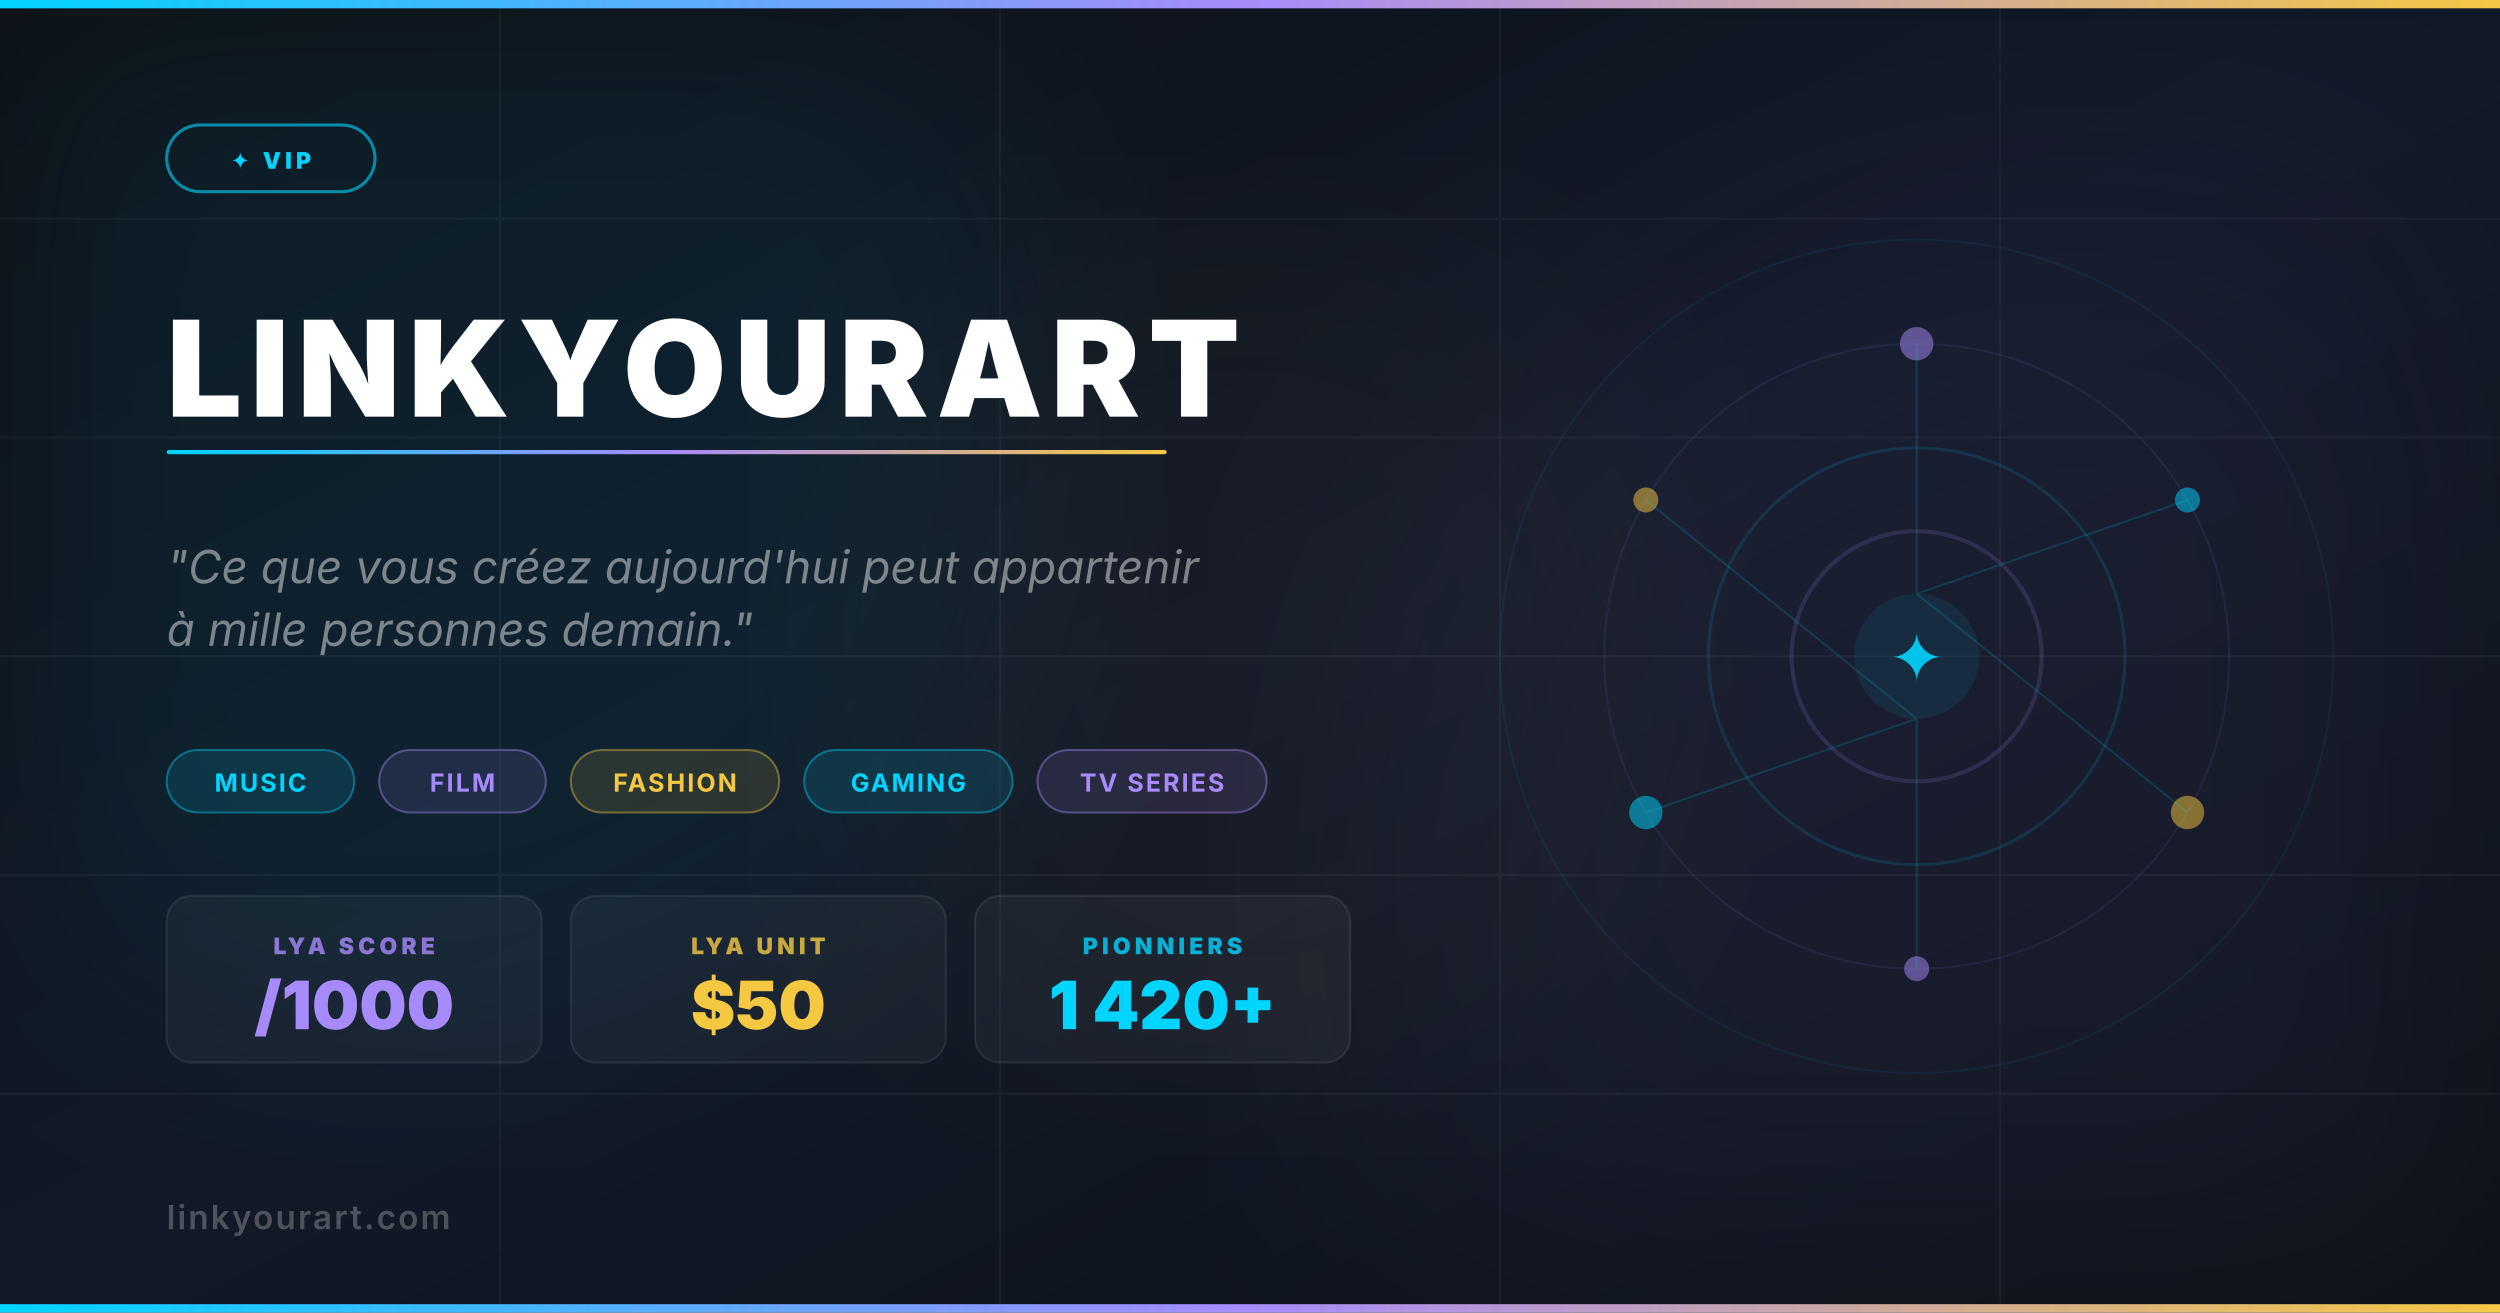
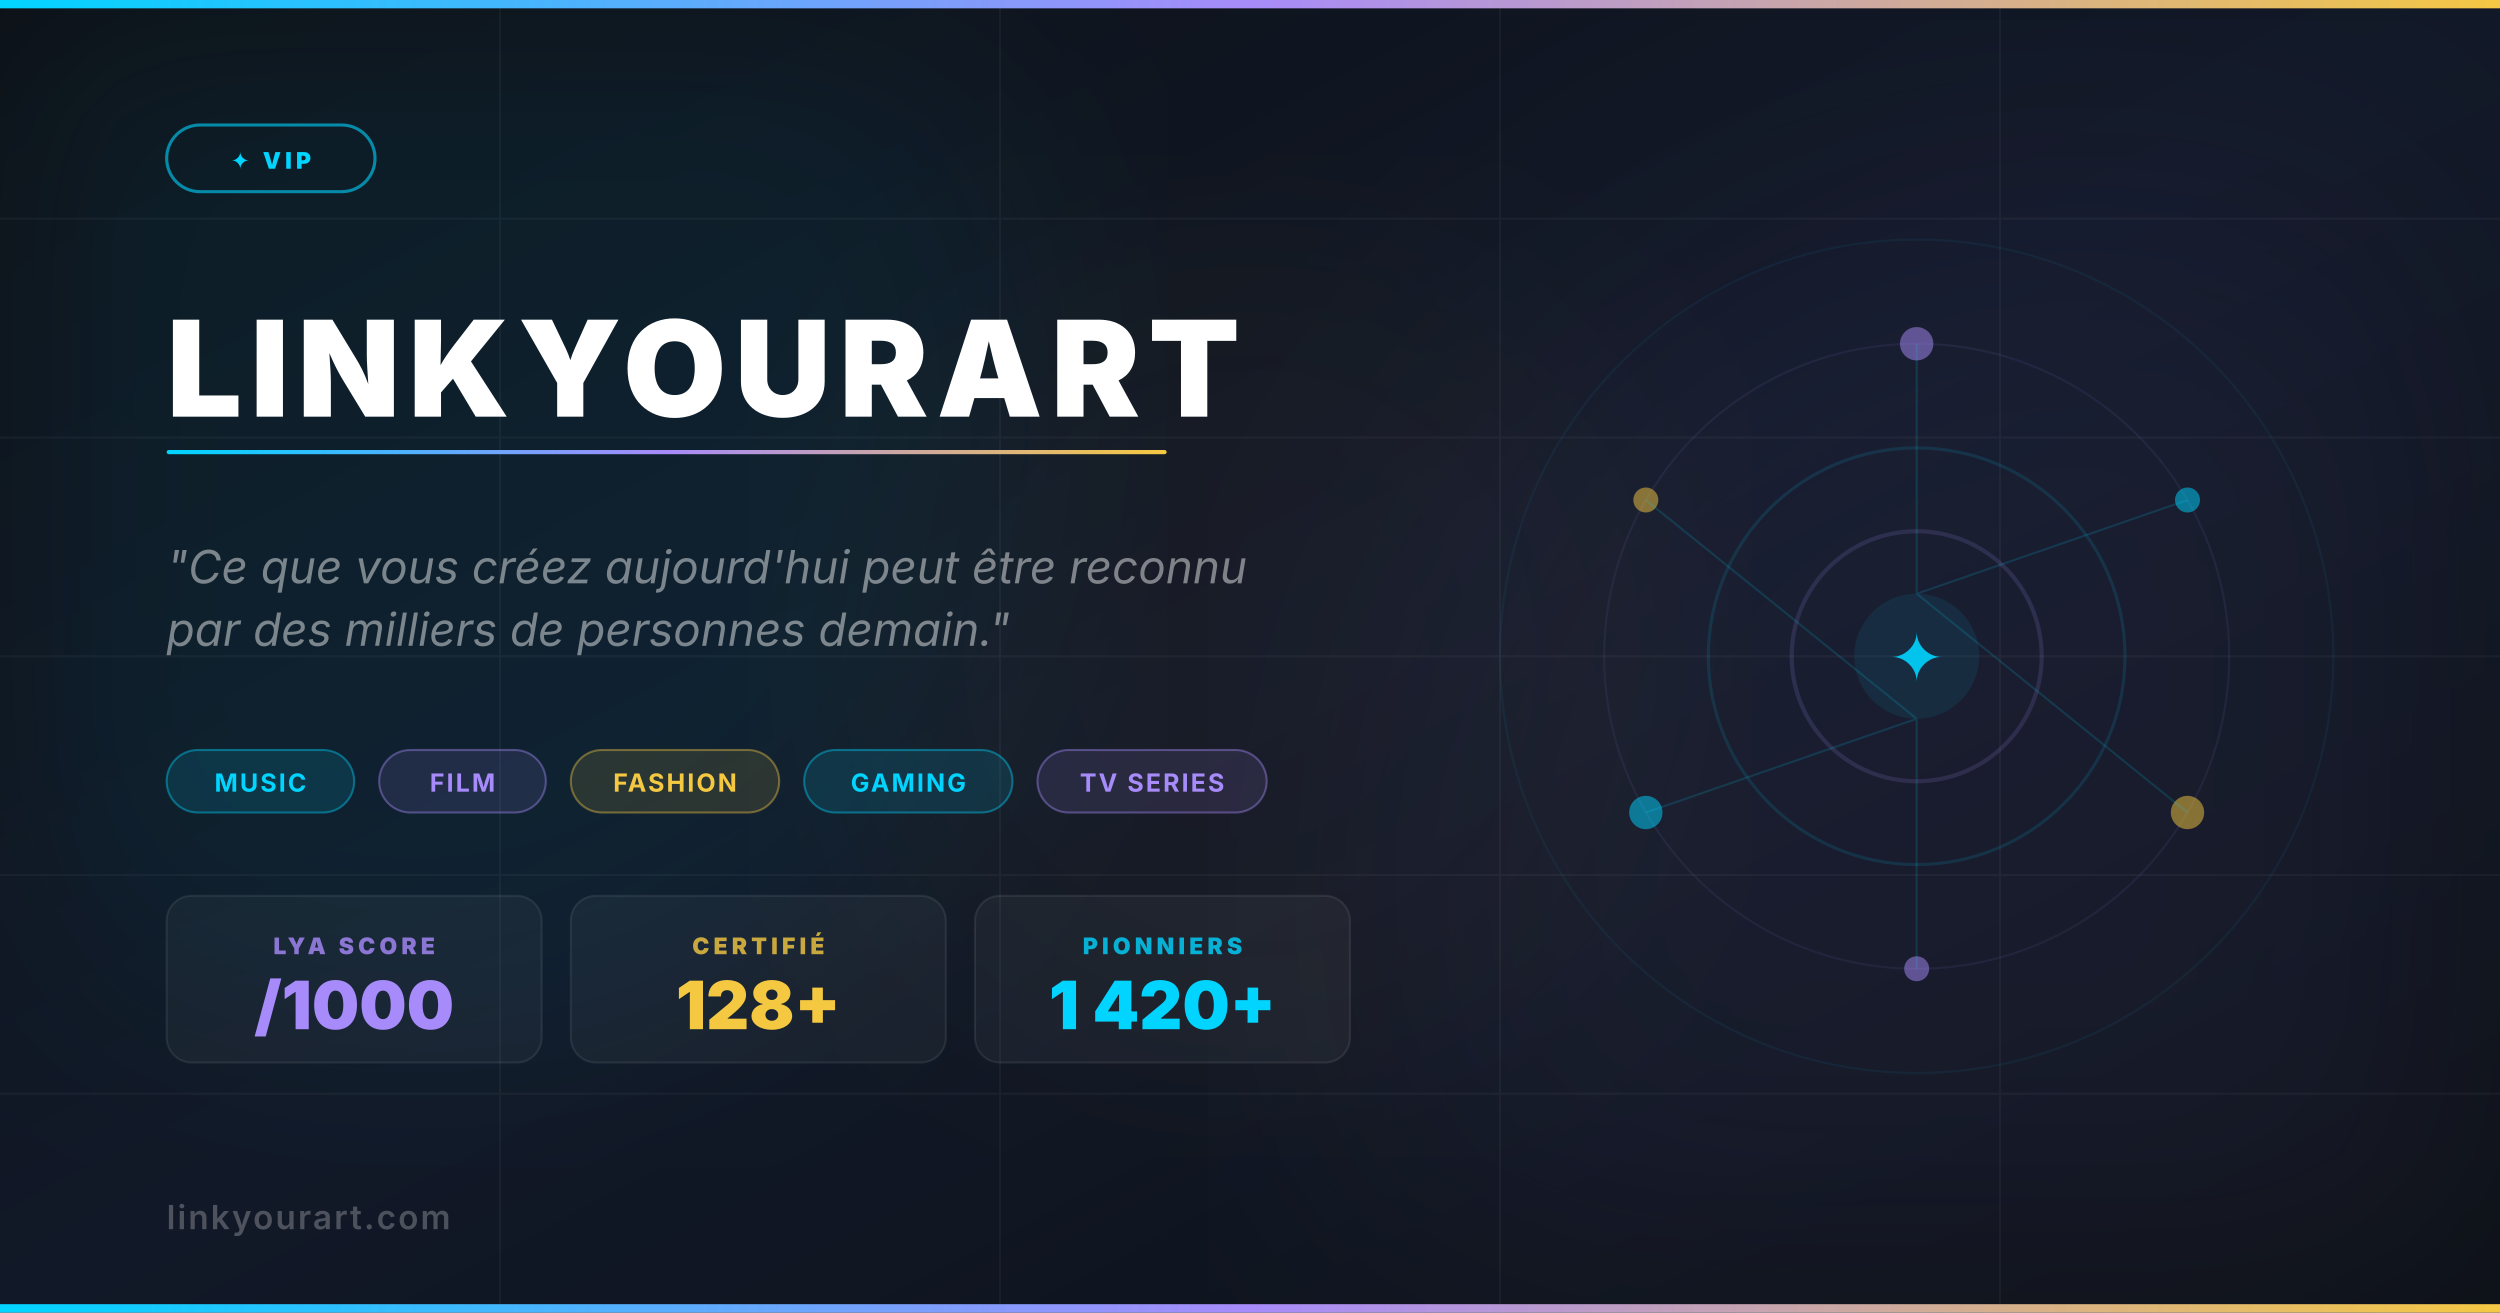
<svg xmlns="http://www.w3.org/2000/svg" width="1200" height="630" viewBox="0 0 1200 630">
  <defs>
    <linearGradient id="bg" x1="0%" y1="0%" x2="100%" y2="100%">
      <stop offset="0%" style="stop-color:#0d1117" />
      <stop offset="50%" style="stop-color:#111827" />
      <stop offset="100%" style="stop-color:#0d1117" />
    </linearGradient>
    <linearGradient id="cyan-violet" x1="0%" y1="0%" x2="100%" y2="0%">
      <stop offset="0%" style="stop-color:#00d4ff" />
      <stop offset="50%" style="stop-color:#a78bfa" />
      <stop offset="100%" style="stop-color:#f5c842" />
    </linearGradient>
    <linearGradient id="glow1" x1="0%" y1="0%" x2="100%" y2="100%">
      <stop offset="0%" style="stop-color:#00d4ff;stop-opacity:0.15" />
      <stop offset="100%" style="stop-color:#00d4ff;stop-opacity:0" />
    </linearGradient>
    <linearGradient id="glow2" x1="0%" y1="0%" x2="100%" y2="100%">
      <stop offset="0%" style="stop-color:#a78bfa;stop-opacity:0.12" />
      <stop offset="100%" style="stop-color:#a78bfa;stop-opacity:0" />
    </linearGradient>
    <filter id="blur1">
      <feGaussianBlur stdDeviation="60" />
    </filter>
    <filter id="blur2">
      <feGaussianBlur stdDeviation="80" />
    </filter>
  </defs>
  <rect width="1200" height="630" fill="url(#bg)" />
  <circle cx="200" cy="200" r="300" fill="#00d4ff" opacity="0.06" filter="url(#blur1)" />
  <circle cx="1000" cy="430" r="350" fill="#a78bfa" opacity="0.06" filter="url(#blur2)" />
  <circle cx="600" cy="315" r="200" fill="#f5c842" opacity="0.03" filter="url(#blur1)" />
  <g opacity="0.04" stroke="#ffffff" stroke-width="1">
    <line x1="0" y1="105" x2="1200" y2="105" />
    <line x1="0" y1="210" x2="1200" y2="210" />
    <line x1="0" y1="315" x2="1200" y2="315" />
    <line x1="0" y1="420" x2="1200" y2="420" />
    <line x1="0" y1="525" x2="1200" y2="525" />
    <line x1="240" y1="0" x2="240" y2="630" />
    <line x1="480" y1="0" x2="480" y2="630" />
    <line x1="720" y1="0" x2="720" y2="630" />
    <line x1="960" y1="0" x2="960" y2="630" />
  </g>
  <rect x="0" y="0" width="1200" height="4" fill="url(#cyan-violet)" />
  <rect x="80" y="60" width="100" height="32" rx="16" fill="none" stroke="#00d4ff" stroke-width="1.5" opacity="0.6" />
  <text x="130" y="81" font-family="system-ui,-apple-system,sans-serif" font-size="11" font-weight="900" fill="#00d4ff" text-anchor="middle" letter-spacing="2">✦ VIP</text>
  <text x="80" y="200" font-family="system-ui,-apple-system,sans-serif" font-size="64" font-weight="900" fill="#ffffff" letter-spacing="4">LINKYOURART</text>
  <rect x="80" y="216" width="480" height="2" fill="url(#cyan-violet)" rx="1" />
-   <text x="80" y="280" font-family="system-ui,-apple-system,sans-serif" font-size="22" font-weight="400" fill="#ffffff" opacity="0.45" font-style="italic">"Ce que vous créez aujourd'hui peut appartenir</text>
-   <text x="80" y="310" font-family="system-ui,-apple-system,sans-serif" font-size="22" font-weight="400" fill="#ffffff" opacity="0.45" font-style="italic">à mille personnes demain."</text>
+   <text x="80" y="280" font-family="system-ui,-apple-system,sans-serif" font-size="22" font-weight="400" fill="#ffffff" opacity="0.45" font-style="italic">"Ce que vous créez aujourd'hui peut être reconnu</text>
+   <text x="80" y="310" font-family="system-ui,-apple-system,sans-serif" font-size="22" font-weight="400" fill="#ffffff" opacity="0.45" font-style="italic">par des milliers de personnes demain."</text>
  <g font-family="system-ui,-apple-system,sans-serif" font-size="12" font-weight="700">
    <rect x="80" y="360" width="90" height="30" rx="15" fill="#00d4ff" opacity="0.12" />
    <rect x="80" y="360" width="90" height="30" rx="15" fill="none" stroke="#00d4ff" stroke-width="1" opacity="0.4" />
    <text x="125" y="380" fill="#00d4ff" text-anchor="middle" letter-spacing="1">MUSIC</text>
    <rect x="182" y="360" width="80" height="30" rx="15" fill="#a78bfa" opacity="0.12" />
    <rect x="182" y="360" width="80" height="30" rx="15" fill="none" stroke="#a78bfa" stroke-width="1" opacity="0.4" />
    <text x="222" y="380" fill="#a78bfa" text-anchor="middle" letter-spacing="1">FILM</text>
    <rect x="274" y="360" width="100" height="30" rx="15" fill="#f5c842" opacity="0.12" />
    <rect x="274" y="360" width="100" height="30" rx="15" fill="none" stroke="#f5c842" stroke-width="1" opacity="0.4" />
    <text x="324" y="380" fill="#f5c842" text-anchor="middle" letter-spacing="1">FASHION</text>
    <rect x="386" y="360" width="100" height="30" rx="15" fill="#00d4ff" opacity="0.12" />
    <rect x="386" y="360" width="100" height="30" rx="15" fill="none" stroke="#00d4ff" stroke-width="1" opacity="0.4" />
    <text x="436" y="380" fill="#00d4ff" text-anchor="middle" letter-spacing="1">GAMING</text>
    <rect x="498" y="360" width="110" height="30" rx="15" fill="#a78bfa" opacity="0.12" />
    <rect x="498" y="360" width="110" height="30" rx="15" fill="none" stroke="#a78bfa" stroke-width="1" opacity="0.4" />
    <text x="553" y="380" fill="#a78bfa" text-anchor="middle" letter-spacing="1">TV SERIES</text>
  </g>
  <g>
    <rect x="80" y="430" width="180" height="80" rx="12" fill="#ffffff" opacity="0.04" />
    <rect x="80" y="430" width="180" height="80" rx="12" fill="none" stroke="#ffffff" stroke-width="1" opacity="0.08" />
    <text x="170" y="458" font-family="system-ui,-apple-system,sans-serif" font-size="11" font-weight="900" fill="#a78bfa" text-anchor="middle" letter-spacing="2" opacity="0.8">LYA SCORE</text>
    <text x="170" y="494" font-family="system-ui,-apple-system,sans-serif" font-size="32" font-weight="900" fill="#a78bfa" text-anchor="middle">/1000</text>
    <rect x="274" y="430" width="180" height="80" rx="12" fill="#ffffff" opacity="0.04" />
    <rect x="274" y="430" width="180" height="80" rx="12" fill="none" stroke="#ffffff" stroke-width="1" opacity="0.08" />
-     <text x="364" y="458" font-family="system-ui,-apple-system,sans-serif" font-size="11" font-weight="900" fill="#f5c842" text-anchor="middle" letter-spacing="2" opacity="0.8">LYA UNIT</text>
-     <text x="364" y="494" font-family="system-ui,-apple-system,sans-serif" font-size="32" font-weight="900" fill="#f5c842" text-anchor="middle">$50</text>
+     <text x="364" y="458" font-family="system-ui,-apple-system,sans-serif" font-size="11" font-weight="900" fill="#f5c842" text-anchor="middle" letter-spacing="2" opacity="0.8">CERTIFIÉ</text>
+     <text x="364" y="494" font-family="system-ui,-apple-system,sans-serif" font-size="32" font-weight="900" fill="#f5c842" text-anchor="middle">128+</text>
    <rect x="468" y="430" width="180" height="80" rx="12" fill="#ffffff" opacity="0.04" />
    <rect x="468" y="430" width="180" height="80" rx="12" fill="none" stroke="#ffffff" stroke-width="1" opacity="0.08" />
    <text x="558" y="458" font-family="system-ui,-apple-system,sans-serif" font-size="11" font-weight="900" fill="#00d4ff" text-anchor="middle" letter-spacing="2" opacity="0.8">PIONNIERS</text>
    <text x="558" y="494" font-family="system-ui,-apple-system,sans-serif" font-size="32" font-weight="900" fill="#00d4ff" text-anchor="middle">1 420+</text>
  </g>
  <g transform="translate(920, 315)">
    <circle cx="0" cy="0" r="200" fill="none" stroke="#00d4ff" stroke-width="1" opacity="0.06" />
    <circle cx="0" cy="0" r="150" fill="none" stroke="#a78bfa" stroke-width="1" opacity="0.08" />
    <circle cx="0" cy="0" r="100" fill="none" stroke="#00d4ff" stroke-width="1.5" opacity="0.12" />
    <circle cx="0" cy="0" r="60" fill="none" stroke="#a78bfa" stroke-width="2" opacity="0.15" />
    <circle cx="0" cy="0" r="30" fill="#00d4ff" opacity="0.08" />
    <text x="0" y="12" font-family="system-ui,-apple-system,sans-serif" font-size="32" font-weight="900" fill="#00d4ff" text-anchor="middle" opacity="0.9">✦</text>
    <g opacity="0.5">
      <circle cx="0" cy="-150" r="8" fill="#a78bfa" />
      <circle cx="130" cy="-75" r="6" fill="#00d4ff" />
      <circle cx="130" cy="75" r="8" fill="#f5c842" />
      <circle cx="0" cy="150" r="6" fill="#a78bfa" />
      <circle cx="-130" cy="75" r="8" fill="#00d4ff" />
      <circle cx="-130" cy="-75" r="6" fill="#f5c842" />
    </g>
    <g stroke="#00d4ff" stroke-width="1" opacity="0.15">
      <line x1="0" y1="-30" x2="0" y2="-150" />
      <line x1="0" y1="-30" x2="130" y2="-75" />
      <line x1="0" y1="-30" x2="130" y2="75" />
      <line x1="0" y1="30" x2="0" y2="150" />
      <line x1="0" y1="30" x2="-130" y2="75" />
      <line x1="0" y1="30" x2="-130" y2="-75" />
    </g>
  </g>
  <text x="80" y="590" font-family="system-ui,-apple-system,sans-serif" font-size="16" font-weight="600" fill="#ffffff" opacity="0.25" letter-spacing="1">linkyourart.com</text>
  <rect x="0" y="626" width="1200" height="4" fill="url(#cyan-violet)" />
</svg>
